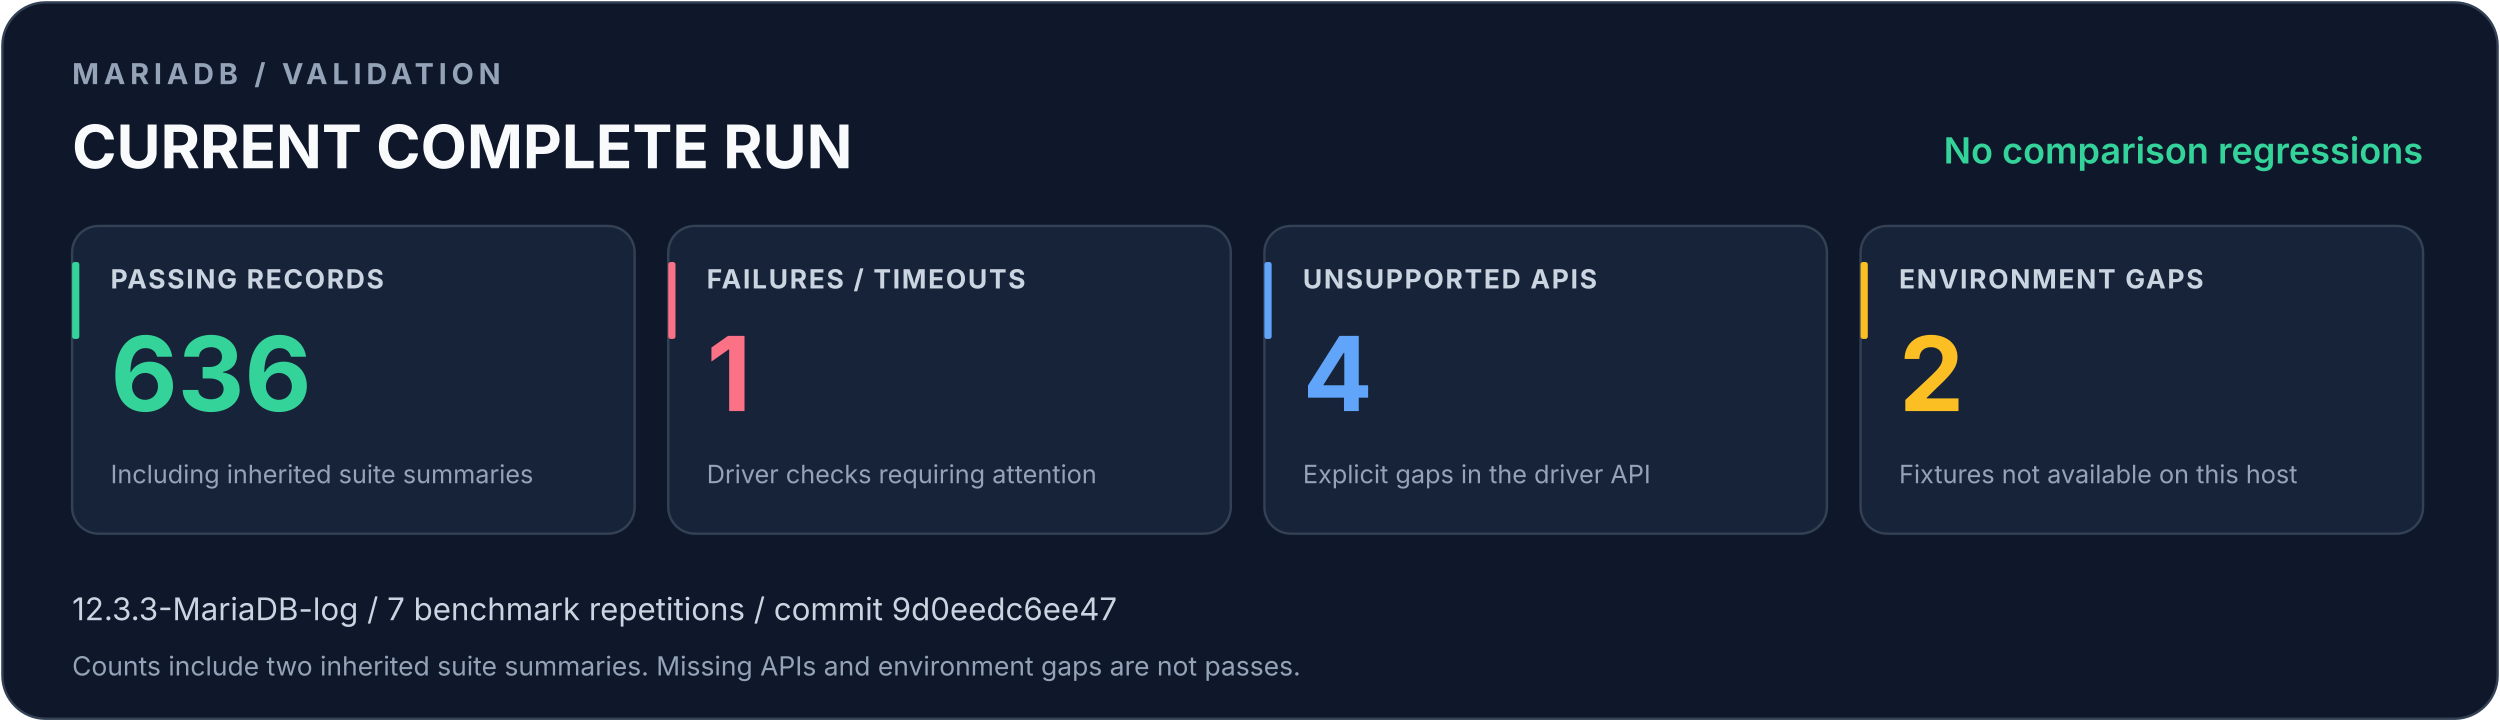
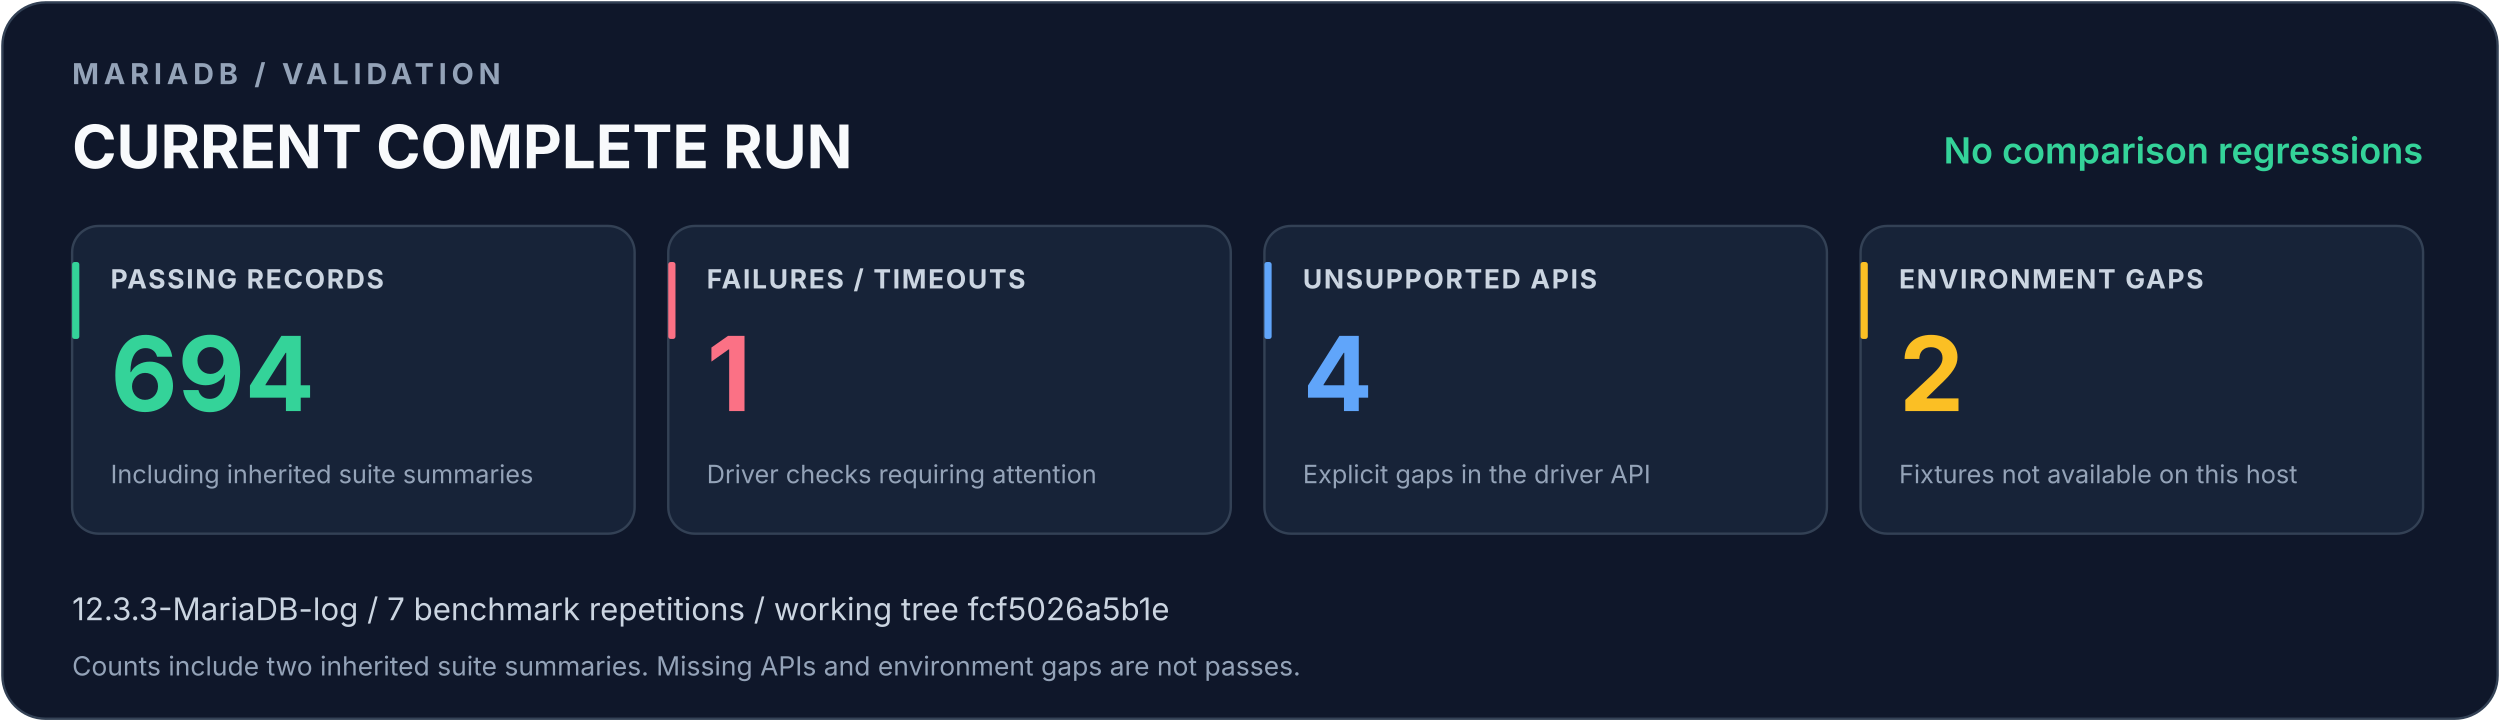
<svg xmlns="http://www.w3.org/2000/svg" width="1040" height="300" viewBox="0 0 1040 300" role="img" aria-labelledby="title description">
  <rect x="1" y="1" width="1038" height="298" rx="18" fill="#0f172a" stroke="#334155" />
  <g font-family="-apple-system, BlinkMacSystemFont, Segoe UI, sans-serif">
    <text x="30" y="35" font-size="12" font-weight="700" letter-spacing="2" fill="#94a3b8">MARIADB / VALIDATION</text>
    <text x="30" y="70" font-size="25" font-weight="700" fill="#f8fafc">CURRENT COMPLETE RUN</text>
    <text x="1008" y="68" text-anchor="end" font-size="15" font-weight="600" fill="#34d399">No comparison regressions</text>
    <rect x="30" y="94" width="234" height="128" rx="11" fill="#172338" stroke="#334155" />
    <rect x="30" y="109" width="3" height="32" rx="1" fill="#34d399" />
    <text x="46" y="120" font-size="11" font-weight="700" letter-spacing="0.7" fill="#cbd5e1">PASSING RECORDS</text>
-     <text x="46" y="171" font-size="43" font-weight="700" fill="#34d399">636</text>
+     <text x="46" y="171" font-size="43" font-weight="700" fill="#34d399">694</text>
    <text x="46" y="201" font-size="10.5" fill="#94a3b8">Including inherited suite summaries</text>
    <rect x="278" y="94" width="234" height="128" rx="11" fill="#172338" stroke="#334155" />
    <rect x="278" y="109" width="3" height="32" rx="1" fill="#fb7185" />
    <text x="294" y="120" font-size="11" font-weight="700" letter-spacing="0.7" fill="#cbd5e1">FAILURES / TIMEOUTS</text>
    <text x="294" y="171" font-size="43" font-weight="700" fill="#fb7185">1</text>
    <text x="294" y="201" font-size="10.5" fill="#94a3b8">Driver checks requiring attention</text>
    <rect x="526" y="94" width="234" height="128" rx="11" fill="#172338" stroke="#334155" />
    <rect x="526" y="109" width="3" height="32" rx="1" fill="#60a5fa" />
    <text x="542" y="120" font-size="11" font-weight="700" letter-spacing="0.7" fill="#cbd5e1">UNSUPPORTED APIS</text>
    <text x="542" y="171" font-size="43" font-weight="700" fill="#60a5fa">4</text>
    <text x="542" y="201" font-size="10.5" fill="#94a3b8">Explicit gaps in the driver API</text>
    <rect x="774" y="94" width="234" height="128" rx="11" fill="#172338" stroke="#334155" />
    <rect x="774" y="109" width="3" height="32" rx="1" fill="#fbbf24" />
    <text x="790" y="120" font-size="11" font-weight="700" letter-spacing="0.7" fill="#cbd5e1">ENVIRONMENT GAPS</text>
    <text x="790" y="171" font-size="43" font-weight="700" fill="#fbbf24">2</text>
    <text x="790" y="201" font-size="10.5" fill="#94a3b8">Fixtures not available on this host</text>
-     <text x="30" y="258" font-size="13" fill="#cbd5e1">12.3.3-MariaDB-log  /  7 benchmark repetitions  /  commit 9d0eedc6ee47</text>
+     <text x="30" y="258" font-size="13" fill="#cbd5e1">12.3.3-MariaDB-log  /  7 benchmark repetitions  /  working tree fcf5026a5b1e</text>
    <text x="30" y="281" font-size="11" fill="#94a3b8">Counts include two inherited suite summaries. Missing APIs and environment gaps are not passes.</text>
  </g>
</svg>
